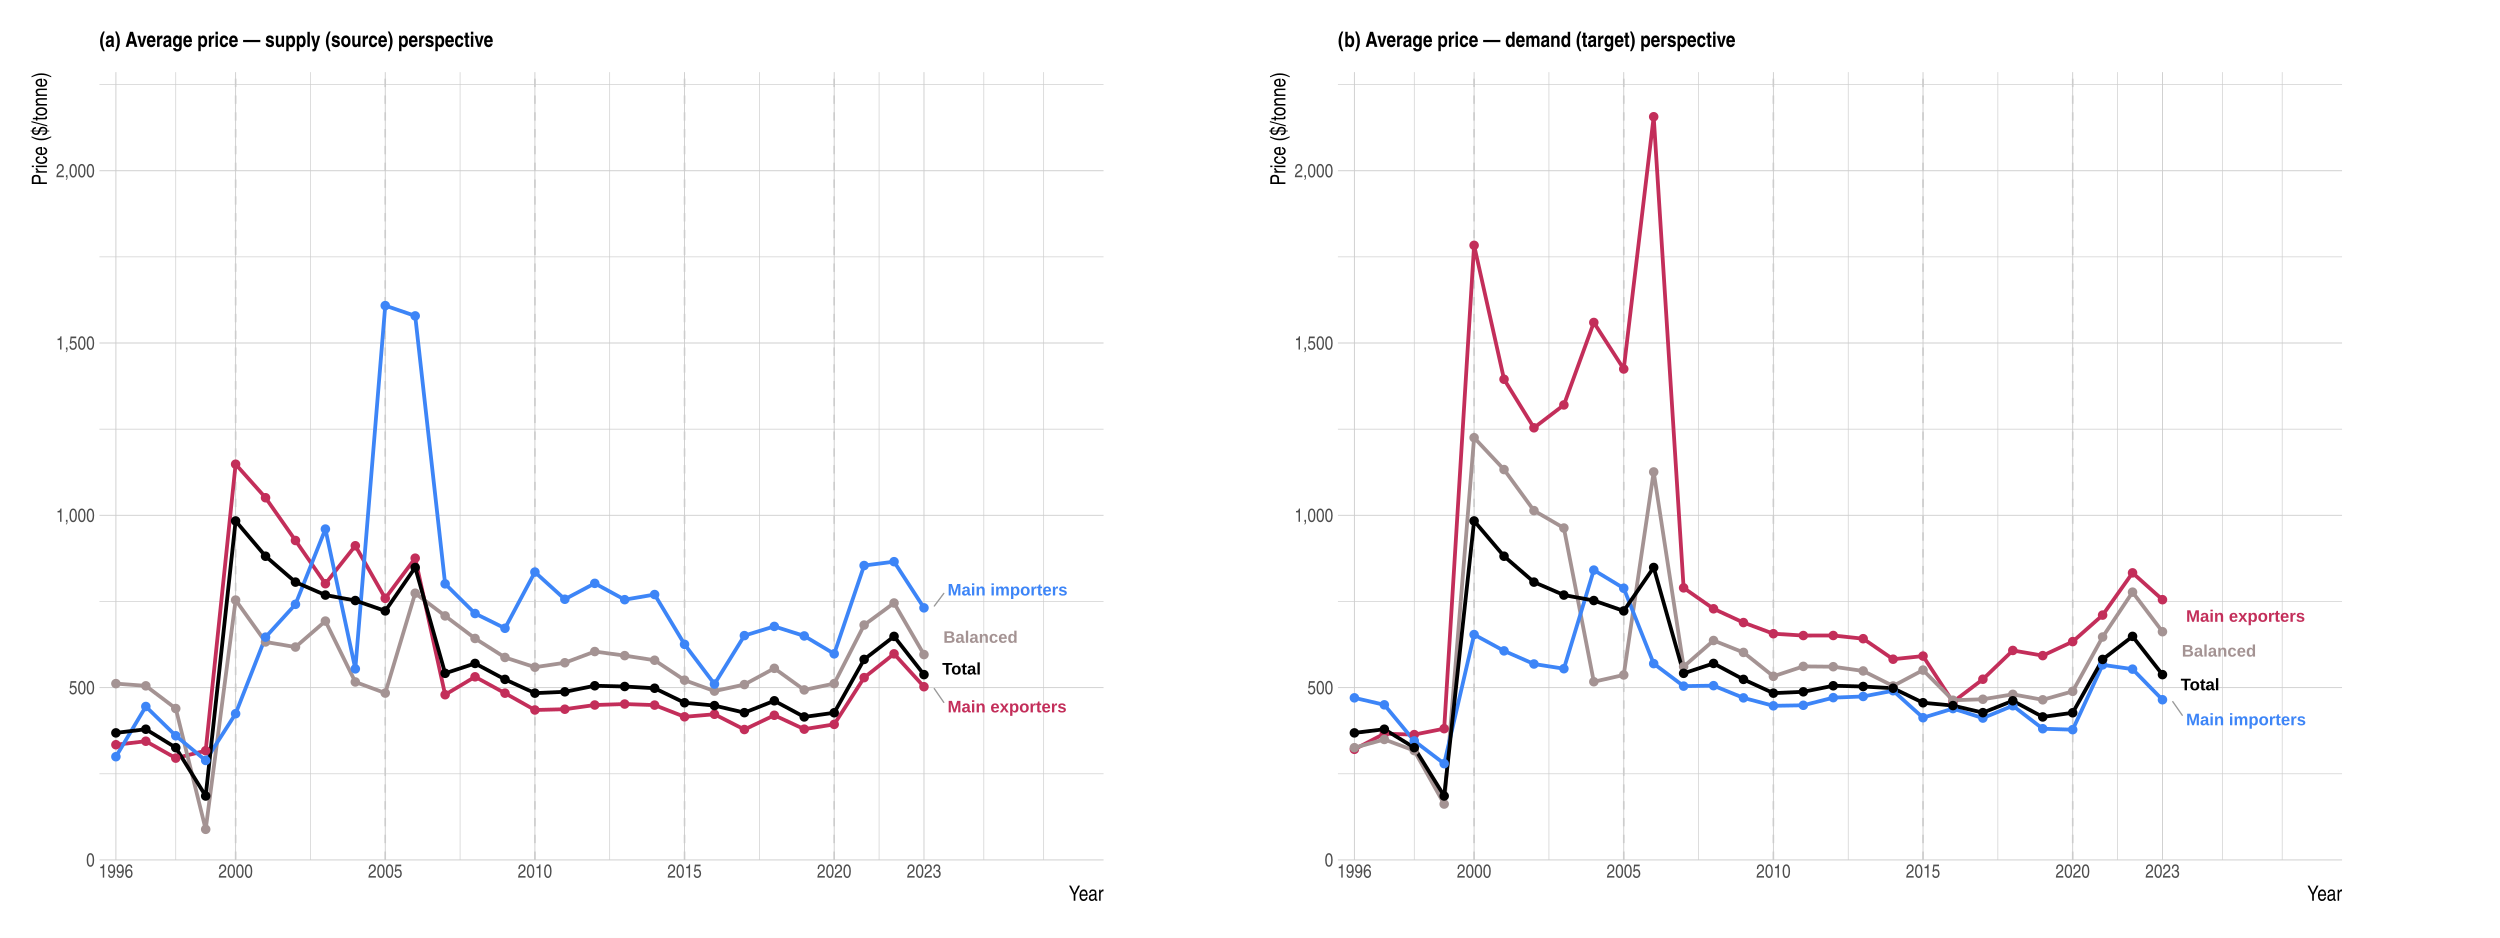
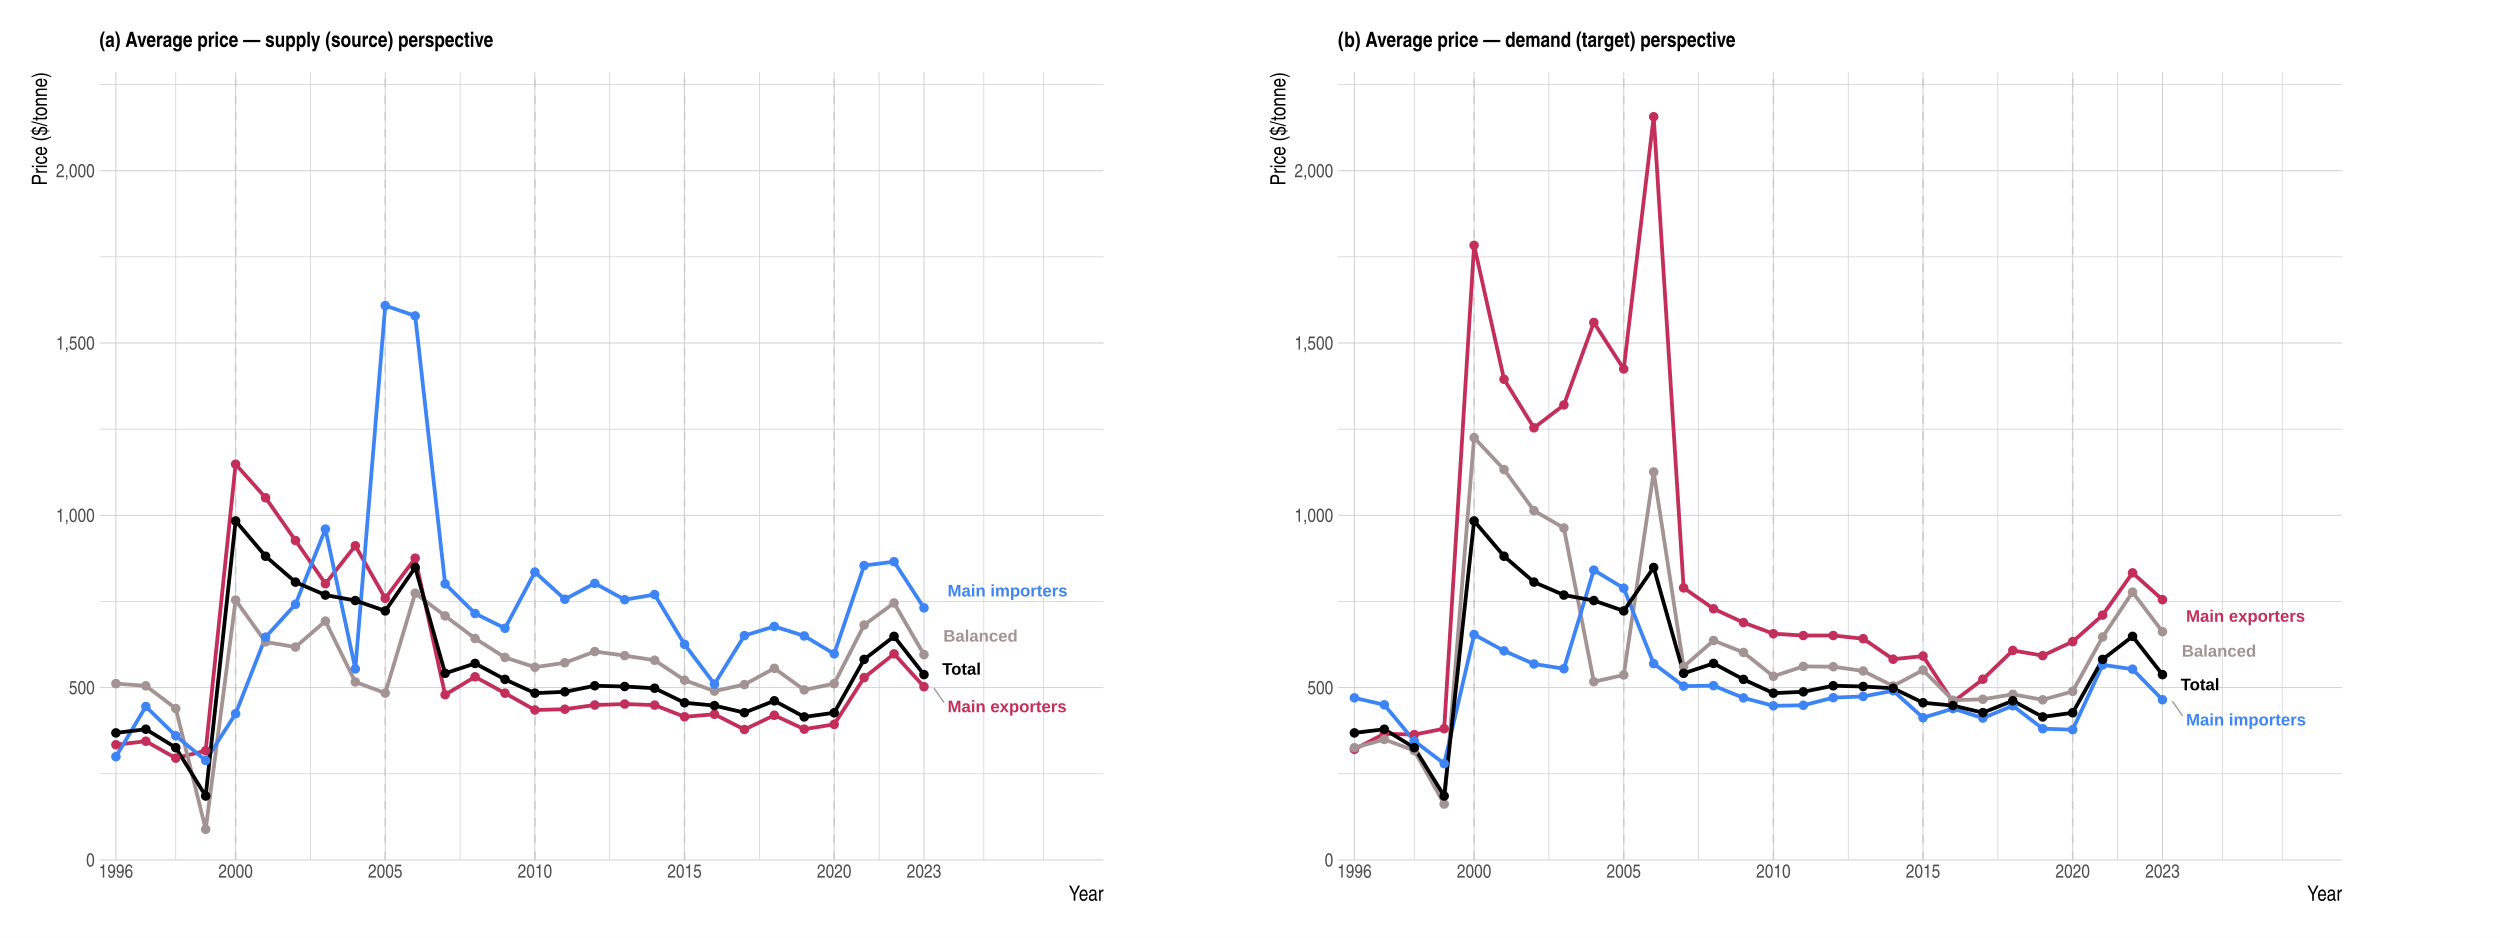
<svg xmlns="http://www.w3.org/2000/svg" class="svglite" width="1190.40pt" height="446.40pt" viewBox="0 0 1190.40 446.40">
  <defs>
    <style type="text/css">
    .svglite line, .svglite polyline, .svglite polygon, .svglite path, .svglite rect, .svglite circle {
      fill: none;
      stroke: #000000;
      stroke-linecap: round;
      stroke-linejoin: round;
      stroke-miterlimit: 10.00;
    }
    .svglite text {
      white-space: pre;
    }
  </style>
  </defs>
  <rect width="100%" height="100%" style="stroke: none; fill: #FFFFFF;" />
  <defs>
    <clipPath id="cpMC4wMHwxMTkwLjQwfDAuMDB8NDQ2LjQw">
      <rect x="0.00" y="0.00" width="1190.40" height="446.40" />
    </clipPath>
  </defs>
  <g clip-path="url(#cpMC4wMHwxMTkwLjQwfDAuMDB8NDQ2LjQw)">
    <rect x="0.00" y="0.00" width="1190.40" height="446.40" style="stroke-width: 1.07; stroke: #FFFFFF; fill: #FFFFFF;" />
  </g>
  <defs>
    <clipPath id="cpNDcuMzV8MTExNS4xOHwzNC4zNnw0MDkuNDY=">
      <rect x="47.35" y="34.36" width="1067.83" height="375.10" />
    </clipPath>
  </defs>
  <g clip-path="url(#cpNDcuMzV8MTExNS4xOHwzNC4zNnw0MDkuNDY=)">
</g>
  <g clip-path="url(#cpMC4wMHwxMTkwLjQwfDAuMDB8NDQ2LjQw)">
</g>
  <defs>
    <clipPath id="cpNS40OHw1OTUuMjB8NS40OHw0NDAuOTI=">
      <rect x="5.48" y="5.48" width="589.72" height="435.44" />
    </clipPath>
  </defs>
  <g clip-path="url(#cpNS40OHw1OTUuMjB8NS40OHw0NDAuOTI=)">
</g>
  <g clip-path="url(#cpMC4wMHwxMTkwLjQwfDAuMDB8NDQ2LjQw)">
</g>
  <defs>
    <clipPath id="cpNTk1LjIwfDExODQuOTJ8NS40OHw0NDAuOTI=">
      <rect x="595.20" y="5.48" width="589.72" height="435.44" />
    </clipPath>
  </defs>
  <g clip-path="url(#cpNTk1LjIwfDExODQuOTJ8NS40OHw0NDAuOTI=)">
</g>
  <g clip-path="url(#cpMC4wMHwxMTkwLjQwfDAuMDB8NDQ2LjQw)">
    <polyline points="47.35,368.44 525.46,368.44 " style="stroke-width: 0.32; stroke: #CCCCCC; stroke-linecap: butt;" />
    <polyline points="47.35,286.40 525.46,286.40 " style="stroke-width: 0.32; stroke: #CCCCCC; stroke-linecap: butt;" />
    <polyline points="47.35,204.35 525.46,204.35 " style="stroke-width: 0.32; stroke: #CCCCCC; stroke-linecap: butt;" />
    <polyline points="47.35,122.31 525.46,122.31 " style="stroke-width: 0.32; stroke: #CCCCCC; stroke-linecap: butt;" />
    <polyline points="47.35,40.27 525.46,40.27 " style="stroke-width: 0.32; stroke: #CCCCCC; stroke-linecap: butt;" />
    <polyline points="83.69,409.46 83.69,34.36 " style="stroke-width: 0.32; stroke: #CCCCCC; stroke-linecap: butt;" />
    <polyline points="147.82,409.46 147.82,34.36 " style="stroke-width: 0.32; stroke: #CCCCCC; stroke-linecap: butt;" />
    <polyline points="219.07,409.46 219.07,34.36 " style="stroke-width: 0.32; stroke: #CCCCCC; stroke-linecap: butt;" />
    <polyline points="290.32,409.46 290.32,34.36 " style="stroke-width: 0.32; stroke: #CCCCCC; stroke-linecap: butt;" />
    <polyline points="361.58,409.46 361.58,34.36 " style="stroke-width: 0.32; stroke: #CCCCCC; stroke-linecap: butt;" />
    <polyline points="418.58,409.46 418.58,34.36 " style="stroke-width: 0.32; stroke: #CCCCCC; stroke-linecap: butt;" />
    <polyline points="468.46,409.46 468.46,34.36 " style="stroke-width: 0.32; stroke: #CCCCCC; stroke-linecap: butt;" />
    <polyline points="496.96,409.46 496.96,34.36 " style="stroke-width: 0.32; stroke: #CCCCCC; stroke-linecap: butt;" />
    <polyline points="47.35,409.46 525.46,409.46 " style="stroke-width: 0.43; stroke: #CCCCCC; stroke-linecap: butt;" />
    <polyline points="47.35,327.42 525.46,327.42 " style="stroke-width: 0.43; stroke: #CCCCCC; stroke-linecap: butt;" />
    <polyline points="47.35,245.37 525.46,245.37 " style="stroke-width: 0.43; stroke: #CCCCCC; stroke-linecap: butt;" />
    <polyline points="47.35,163.33 525.46,163.33 " style="stroke-width: 0.43; stroke: #CCCCCC; stroke-linecap: butt;" />
    <polyline points="47.35,81.29 525.46,81.29 " style="stroke-width: 0.43; stroke: #CCCCCC; stroke-linecap: butt;" />
    <polyline points="55.19,409.46 55.19,34.36 " style="stroke-width: 0.43; stroke: #CCCCCC; stroke-linecap: butt;" />
    <polyline points="112.19,409.46 112.19,34.36 " style="stroke-width: 0.43; stroke: #CCCCCC; stroke-linecap: butt;" />
    <polyline points="183.44,409.46 183.44,34.36 " style="stroke-width: 0.43; stroke: #CCCCCC; stroke-linecap: butt;" />
    <polyline points="254.70,409.46 254.70,34.36 " style="stroke-width: 0.43; stroke: #CCCCCC; stroke-linecap: butt;" />
    <polyline points="325.95,409.46 325.95,34.36 " style="stroke-width: 0.43; stroke: #CCCCCC; stroke-linecap: butt;" />
    <polyline points="397.21,409.46 397.21,34.36 " style="stroke-width: 0.43; stroke: #CCCCCC; stroke-linecap: butt;" />
    <polyline points="439.96,409.46 439.96,34.36 " style="stroke-width: 0.43; stroke: #CCCCCC; stroke-linecap: butt;" />
    <line x1="112.19" y1="409.46" x2="112.19" y2="34.36" style="stroke-width: 0.75; stroke: #CCCCCC; stroke-dasharray: 4.00,4.00; stroke-linecap: butt;" />
    <line x1="183.44" y1="409.46" x2="183.44" y2="34.36" style="stroke-width: 0.75; stroke: #CCCCCC; stroke-dasharray: 4.00,4.00; stroke-linecap: butt;" />
    <line x1="254.70" y1="409.46" x2="254.70" y2="34.36" style="stroke-width: 0.75; stroke: #CCCCCC; stroke-dasharray: 4.00,4.00; stroke-linecap: butt;" />
    <line x1="325.95" y1="409.46" x2="325.95" y2="34.36" style="stroke-width: 0.75; stroke: #CCCCCC; stroke-dasharray: 4.00,4.00; stroke-linecap: butt;" />
    <line x1="397.21" y1="409.46" x2="397.21" y2="34.36" style="stroke-width: 0.75; stroke: #CCCCCC; stroke-dasharray: 4.00,4.00; stroke-linecap: butt;" />
    <polyline points="55.19,354.61 69.44,352.94 83.69,360.99 97.94,357.46 112.19,221.04 126.44,237.00 140.69,257.36 154.94,277.94 169.19,259.87 183.44,284.89 197.70,265.78 211.95,330.80 226.20,322.27 240.45,330.06 254.70,338.07 268.95,337.70 283.20,335.70 297.45,335.24 311.70,335.74 325.95,341.31 340.20,340.11 354.45,347.37 368.70,340.58 382.95,347.20 397.21,344.92 411.46,322.66 425.71,311.34 439.96,326.99 " style="stroke-width: 1.81; stroke: #C32E5A; stroke-linecap: butt;" />
    <polyline points="55.19,325.51 69.44,326.57 83.69,337.37 97.94,394.89 112.19,285.74 126.44,305.67 140.69,308.10 154.94,295.73 169.19,324.73 183.44,330.02 197.70,282.46 211.95,293.27 226.20,304.01 240.45,313.05 254.70,317.69 268.95,315.58 283.20,310.24 297.45,312.18 311.70,314.38 325.95,323.86 340.20,329.08 354.45,325.96 368.70,318.23 382.95,328.51 397.21,325.50 411.46,297.61 425.71,287.12 439.96,311.68 " style="stroke-width: 1.81; stroke: #A49393; stroke-linecap: butt;" />
    <polyline points="55.19,360.31 69.44,336.41 83.69,350.34 97.94,362.09 112.19,339.84 126.44,303.39 140.69,287.75 154.94,251.92 169.19,318.49 183.44,145.52 197.70,150.42 211.95,278.01 226.20,292.13 240.45,299.16 254.70,272.40 268.95,285.34 283.20,277.77 297.45,285.54 311.70,283.10 325.95,306.81 340.20,325.73 354.45,302.65 368.70,298.27 382.95,302.81 397.21,311.33 411.46,269.28 425.71,267.45 439.96,289.44 " style="stroke-width: 1.81; stroke: #3D85F7; stroke-linecap: butt;" />
    <polyline points="55.19,348.97 69.44,347.23 83.69,356.00 97.94,379.02 112.19,248.06 126.44,264.85 140.69,277.18 154.94,283.35 169.19,285.95 183.44,290.90 197.70,270.21 211.95,320.61 226.20,315.90 240.45,323.50 254.70,330.05 268.95,329.41 283.20,326.53 297.45,326.88 311.70,327.71 325.95,334.62 340.20,335.97 354.45,339.34 368.70,333.69 382.95,341.37 397.21,339.39 411.46,313.99 425.71,303.02 439.96,321.23 " style="stroke-width: 1.81; stroke-linecap: butt;" />
    <circle cx="55.19" cy="354.61" r="2.27" style="stroke-width: 0.71; stroke: none; fill: #C32E5A;" />
    <circle cx="69.44" cy="352.94" r="2.27" style="stroke-width: 0.71; stroke: none; fill: #C32E5A;" />
    <circle cx="83.69" cy="360.99" r="2.27" style="stroke-width: 0.71; stroke: none; fill: #C32E5A;" />
    <circle cx="97.94" cy="357.46" r="2.27" style="stroke-width: 0.71; stroke: none; fill: #C32E5A;" />
    <circle cx="112.19" cy="221.04" r="2.27" style="stroke-width: 0.71; stroke: none; fill: #C32E5A;" />
    <circle cx="126.44" cy="237.00" r="2.27" style="stroke-width: 0.71; stroke: none; fill: #C32E5A;" />
    <circle cx="140.69" cy="257.36" r="2.27" style="stroke-width: 0.71; stroke: none; fill: #C32E5A;" />
    <circle cx="154.94" cy="277.94" r="2.27" style="stroke-width: 0.71; stroke: none; fill: #C32E5A;" />
    <circle cx="169.19" cy="259.87" r="2.27" style="stroke-width: 0.71; stroke: none; fill: #C32E5A;" />
    <circle cx="183.44" cy="284.89" r="2.27" style="stroke-width: 0.71; stroke: none; fill: #C32E5A;" />
    <circle cx="197.70" cy="265.78" r="2.27" style="stroke-width: 0.71; stroke: none; fill: #C32E5A;" />
    <circle cx="211.95" cy="330.80" r="2.27" style="stroke-width: 0.71; stroke: none; fill: #C32E5A;" />
    <circle cx="226.20" cy="322.27" r="2.27" style="stroke-width: 0.71; stroke: none; fill: #C32E5A;" />
    <circle cx="240.45" cy="330.06" r="2.27" style="stroke-width: 0.71; stroke: none; fill: #C32E5A;" />
    <circle cx="254.70" cy="338.07" r="2.27" style="stroke-width: 0.71; stroke: none; fill: #C32E5A;" />
    <circle cx="268.95" cy="337.70" r="2.27" style="stroke-width: 0.71; stroke: none; fill: #C32E5A;" />
    <circle cx="283.20" cy="335.70" r="2.27" style="stroke-width: 0.71; stroke: none; fill: #C32E5A;" />
    <circle cx="297.45" cy="335.24" r="2.27" style="stroke-width: 0.71; stroke: none; fill: #C32E5A;" />
    <circle cx="311.70" cy="335.74" r="2.27" style="stroke-width: 0.71; stroke: none; fill: #C32E5A;" />
    <circle cx="325.95" cy="341.31" r="2.27" style="stroke-width: 0.71; stroke: none; fill: #C32E5A;" />
    <circle cx="340.20" cy="340.11" r="2.27" style="stroke-width: 0.71; stroke: none; fill: #C32E5A;" />
    <circle cx="354.45" cy="347.37" r="2.27" style="stroke-width: 0.71; stroke: none; fill: #C32E5A;" />
    <circle cx="368.70" cy="340.58" r="2.27" style="stroke-width: 0.71; stroke: none; fill: #C32E5A;" />
    <circle cx="382.95" cy="347.20" r="2.27" style="stroke-width: 0.71; stroke: none; fill: #C32E5A;" />
    <circle cx="397.21" cy="344.92" r="2.27" style="stroke-width: 0.71; stroke: none; fill: #C32E5A;" />
    <circle cx="411.46" cy="322.66" r="2.27" style="stroke-width: 0.71; stroke: none; fill: #C32E5A;" />
    <circle cx="425.71" cy="311.34" r="2.27" style="stroke-width: 0.71; stroke: none; fill: #C32E5A;" />
    <circle cx="439.96" cy="326.99" r="2.27" style="stroke-width: 0.71; stroke: none; fill: #C32E5A;" />
    <circle cx="55.19" cy="325.51" r="2.27" style="stroke-width: 0.71; stroke: none; fill: #A49393;" />
    <circle cx="69.44" cy="326.57" r="2.27" style="stroke-width: 0.71; stroke: none; fill: #A49393;" />
    <circle cx="83.69" cy="337.37" r="2.27" style="stroke-width: 0.71; stroke: none; fill: #A49393;" />
    <circle cx="97.94" cy="394.89" r="2.27" style="stroke-width: 0.71; stroke: none; fill: #A49393;" />
    <circle cx="112.19" cy="285.74" r="2.27" style="stroke-width: 0.71; stroke: none; fill: #A49393;" />
    <circle cx="126.44" cy="305.67" r="2.27" style="stroke-width: 0.71; stroke: none; fill: #A49393;" />
    <circle cx="140.69" cy="308.10" r="2.27" style="stroke-width: 0.71; stroke: none; fill: #A49393;" />
    <circle cx="154.94" cy="295.73" r="2.27" style="stroke-width: 0.71; stroke: none; fill: #A49393;" />
    <circle cx="169.19" cy="324.73" r="2.27" style="stroke-width: 0.71; stroke: none; fill: #A49393;" />
    <circle cx="183.44" cy="330.02" r="2.27" style="stroke-width: 0.71; stroke: none; fill: #A49393;" />
    <circle cx="197.70" cy="282.46" r="2.27" style="stroke-width: 0.71; stroke: none; fill: #A49393;" />
    <circle cx="211.95" cy="293.27" r="2.27" style="stroke-width: 0.71; stroke: none; fill: #A49393;" />
    <circle cx="226.20" cy="304.01" r="2.27" style="stroke-width: 0.71; stroke: none; fill: #A49393;" />
    <circle cx="240.45" cy="313.05" r="2.27" style="stroke-width: 0.71; stroke: none; fill: #A49393;" />
    <circle cx="254.70" cy="317.69" r="2.27" style="stroke-width: 0.71; stroke: none; fill: #A49393;" />
    <circle cx="268.95" cy="315.58" r="2.27" style="stroke-width: 0.71; stroke: none; fill: #A49393;" />
    <circle cx="283.20" cy="310.24" r="2.27" style="stroke-width: 0.71; stroke: none; fill: #A49393;" />
    <circle cx="297.45" cy="312.18" r="2.27" style="stroke-width: 0.71; stroke: none; fill: #A49393;" />
    <circle cx="311.70" cy="314.38" r="2.27" style="stroke-width: 0.71; stroke: none; fill: #A49393;" />
    <circle cx="325.95" cy="323.86" r="2.27" style="stroke-width: 0.71; stroke: none; fill: #A49393;" />
    <circle cx="340.20" cy="329.08" r="2.27" style="stroke-width: 0.71; stroke: none; fill: #A49393;" />
    <circle cx="354.45" cy="325.96" r="2.27" style="stroke-width: 0.71; stroke: none; fill: #A49393;" />
    <circle cx="368.70" cy="318.23" r="2.27" style="stroke-width: 0.71; stroke: none; fill: #A49393;" />
    <circle cx="382.95" cy="328.51" r="2.27" style="stroke-width: 0.71; stroke: none; fill: #A49393;" />
    <circle cx="397.21" cy="325.50" r="2.27" style="stroke-width: 0.71; stroke: none; fill: #A49393;" />
    <circle cx="411.46" cy="297.61" r="2.27" style="stroke-width: 0.71; stroke: none; fill: #A49393;" />
    <circle cx="425.71" cy="287.12" r="2.27" style="stroke-width: 0.71; stroke: none; fill: #A49393;" />
    <circle cx="439.96" cy="311.68" r="2.27" style="stroke-width: 0.71; stroke: none; fill: #A49393;" />
    <circle cx="55.19" cy="360.31" r="2.27" style="stroke-width: 0.71; stroke: none; fill: #3D85F7;" />
    <circle cx="69.44" cy="336.41" r="2.27" style="stroke-width: 0.71; stroke: none; fill: #3D85F7;" />
    <circle cx="83.69" cy="350.34" r="2.27" style="stroke-width: 0.71; stroke: none; fill: #3D85F7;" />
    <circle cx="97.94" cy="362.09" r="2.27" style="stroke-width: 0.71; stroke: none; fill: #3D85F7;" />
    <circle cx="112.19" cy="339.84" r="2.27" style="stroke-width: 0.71; stroke: none; fill: #3D85F7;" />
    <circle cx="126.44" cy="303.39" r="2.27" style="stroke-width: 0.71; stroke: none; fill: #3D85F7;" />
    <circle cx="140.69" cy="287.75" r="2.27" style="stroke-width: 0.71; stroke: none; fill: #3D85F7;" />
    <circle cx="154.94" cy="251.92" r="2.27" style="stroke-width: 0.71; stroke: none; fill: #3D85F7;" />
    <circle cx="169.19" cy="318.49" r="2.27" style="stroke-width: 0.71; stroke: none; fill: #3D85F7;" />
    <circle cx="183.44" cy="145.52" r="2.27" style="stroke-width: 0.71; stroke: none; fill: #3D85F7;" />
    <circle cx="197.70" cy="150.42" r="2.27" style="stroke-width: 0.71; stroke: none; fill: #3D85F7;" />
    <circle cx="211.95" cy="278.01" r="2.27" style="stroke-width: 0.71; stroke: none; fill: #3D85F7;" />
    <circle cx="226.20" cy="292.13" r="2.27" style="stroke-width: 0.71; stroke: none; fill: #3D85F7;" />
    <circle cx="240.45" cy="299.16" r="2.27" style="stroke-width: 0.71; stroke: none; fill: #3D85F7;" />
    <circle cx="254.70" cy="272.40" r="2.27" style="stroke-width: 0.71; stroke: none; fill: #3D85F7;" />
    <circle cx="268.95" cy="285.34" r="2.27" style="stroke-width: 0.71; stroke: none; fill: #3D85F7;" />
    <circle cx="283.20" cy="277.77" r="2.27" style="stroke-width: 0.71; stroke: none; fill: #3D85F7;" />
    <circle cx="297.45" cy="285.54" r="2.27" style="stroke-width: 0.71; stroke: none; fill: #3D85F7;" />
    <circle cx="311.70" cy="283.10" r="2.27" style="stroke-width: 0.71; stroke: none; fill: #3D85F7;" />
    <circle cx="325.95" cy="306.81" r="2.27" style="stroke-width: 0.71; stroke: none; fill: #3D85F7;" />
    <circle cx="340.20" cy="325.73" r="2.27" style="stroke-width: 0.71; stroke: none; fill: #3D85F7;" />
    <circle cx="354.45" cy="302.65" r="2.27" style="stroke-width: 0.71; stroke: none; fill: #3D85F7;" />
    <circle cx="368.70" cy="298.27" r="2.27" style="stroke-width: 0.71; stroke: none; fill: #3D85F7;" />
    <circle cx="382.95" cy="302.81" r="2.27" style="stroke-width: 0.71; stroke: none; fill: #3D85F7;" />
    <circle cx="397.21" cy="311.33" r="2.27" style="stroke-width: 0.71; stroke: none; fill: #3D85F7;" />
    <circle cx="411.46" cy="269.28" r="2.27" style="stroke-width: 0.71; stroke: none; fill: #3D85F7;" />
    <circle cx="425.71" cy="267.45" r="2.27" style="stroke-width: 0.71; stroke: none; fill: #3D85F7;" />
    <circle cx="439.96" cy="289.44" r="2.27" style="stroke-width: 0.71; stroke: none; fill: #3D85F7;" />
    <circle cx="55.19" cy="348.97" r="2.27" style="stroke-width: 0.71; stroke: none; fill: #000000;" />
    <circle cx="69.44" cy="347.23" r="2.27" style="stroke-width: 0.71; stroke: none; fill: #000000;" />
    <circle cx="83.69" cy="356.00" r="2.27" style="stroke-width: 0.71; stroke: none; fill: #000000;" />
    <circle cx="97.94" cy="379.02" r="2.27" style="stroke-width: 0.71; stroke: none; fill: #000000;" />
    <circle cx="112.19" cy="248.06" r="2.27" style="stroke-width: 0.71; stroke: none; fill: #000000;" />
    <circle cx="126.44" cy="264.85" r="2.27" style="stroke-width: 0.71; stroke: none; fill: #000000;" />
    <circle cx="140.69" cy="277.18" r="2.27" style="stroke-width: 0.71; stroke: none; fill: #000000;" />
    <circle cx="154.94" cy="283.35" r="2.27" style="stroke-width: 0.71; stroke: none; fill: #000000;" />
    <circle cx="169.19" cy="285.95" r="2.27" style="stroke-width: 0.71; stroke: none; fill: #000000;" />
    <circle cx="183.44" cy="290.90" r="2.27" style="stroke-width: 0.71; stroke: none; fill: #000000;" />
    <circle cx="197.70" cy="270.21" r="2.27" style="stroke-width: 0.71; stroke: none; fill: #000000;" />
    <circle cx="211.95" cy="320.61" r="2.27" style="stroke-width: 0.71; stroke: none; fill: #000000;" />
    <circle cx="226.20" cy="315.90" r="2.27" style="stroke-width: 0.71; stroke: none; fill: #000000;" />
    <circle cx="240.45" cy="323.50" r="2.27" style="stroke-width: 0.71; stroke: none; fill: #000000;" />
    <circle cx="254.70" cy="330.05" r="2.27" style="stroke-width: 0.71; stroke: none; fill: #000000;" />
    <circle cx="268.95" cy="329.41" r="2.27" style="stroke-width: 0.71; stroke: none; fill: #000000;" />
    <circle cx="283.20" cy="326.53" r="2.27" style="stroke-width: 0.71; stroke: none; fill: #000000;" />
    <circle cx="297.45" cy="326.88" r="2.27" style="stroke-width: 0.71; stroke: none; fill: #000000;" />
    <circle cx="311.70" cy="327.71" r="2.27" style="stroke-width: 0.71; stroke: none; fill: #000000;" />
    <circle cx="325.95" cy="334.62" r="2.27" style="stroke-width: 0.71; stroke: none; fill: #000000;" />
    <circle cx="340.20" cy="335.97" r="2.27" style="stroke-width: 0.71; stroke: none; fill: #000000;" />
    <circle cx="354.45" cy="339.34" r="2.27" style="stroke-width: 0.71; stroke: none; fill: #000000;" />
    <circle cx="368.70" cy="333.69" r="2.27" style="stroke-width: 0.71; stroke: none; fill: #000000;" />
    <circle cx="382.95" cy="341.37" r="2.27" style="stroke-width: 0.71; stroke: none; fill: #000000;" />
    <circle cx="397.21" cy="339.39" r="2.27" style="stroke-width: 0.71; stroke: none; fill: #000000;" />
    <circle cx="411.46" cy="313.99" r="2.27" style="stroke-width: 0.71; stroke: none; fill: #000000;" />
    <circle cx="425.71" cy="303.02" r="2.27" style="stroke-width: 0.71; stroke: none; fill: #000000;" />
    <circle cx="439.96" cy="321.23" r="2.27" style="stroke-width: 0.71; stroke: none; fill: #000000;" />
-     <line x1="449.39" y1="334.45" x2="444.86" y2="327.89" style="stroke-width: 0.64; stroke: #999999;" />
-     <line x1="449.39" y1="282.56" x2="444.89" y2="288.56" style="stroke-width: 0.64; stroke: #999999;" />
-     <text x="451.19" y="339.21" style="font-size: 7.97px; font-weight: bold;fill: #C32E5A; font-family: &quot;Liberation Sans&quot;;" textLength="67.92px" lengthAdjust="spacingAndGlyphs">Main exporters</text>
-     <text x="449.16" y="306.09" style="font-size: 7.97px; font-weight: bold;fill: #A49393; font-family: &quot;Liberation Sans&quot;;" textLength="41.00px" lengthAdjust="spacingAndGlyphs">Balanced</text>
-     <text x="451.19" y="283.55" style="font-size: 7.97px; font-weight: bold;fill: #3D85F7; font-family: &quot;Liberation Sans&quot;;" textLength="68.41px" lengthAdjust="spacingAndGlyphs">Main importers</text>
-     <text x="448.64" y="321.17" style="font-size: 7.97px; font-weight: bold; font-family: &quot;Liberation Sans&quot;;" textLength="21.74px" lengthAdjust="spacingAndGlyphs">Total</text>
+     <line x1="449.39" y1="334.37" x2="444.86" y2="327.89" style="stroke-width: 0.64; stroke: #999999;" />
+     <text x="451.19" y="339.13" style="font-size: 7.97px; font-weight: bold;fill: #C32E5A; font-family: &quot;Liberation Sans&quot;;" textLength="67.92px" lengthAdjust="spacingAndGlyphs">Main exporters</text>
+     <text x="449.16" y="305.52" style="font-size: 7.97px; font-weight: bold;fill: #A49393; font-family: &quot;Liberation Sans&quot;;" textLength="41.00px" lengthAdjust="spacingAndGlyphs">Balanced</text>
+     <text x="451.19" y="284.00" style="font-size: 7.97px; font-weight: bold;fill: #3D85F7; font-family: &quot;Liberation Sans&quot;;" textLength="68.41px" lengthAdjust="spacingAndGlyphs">Main importers</text>
+     <text x="448.64" y="321.26" style="font-size: 7.97px; font-weight: bold; font-family: &quot;Liberation Sans&quot;;" textLength="21.74px" lengthAdjust="spacingAndGlyphs">Total</text>
    <text x="45.11" y="412.56" text-anchor="end" style="font-size: 9.00px;fill: #4D4D4D; font-family: &quot;Liberation Sans Narrow&quot;;" textLength="4.10px" lengthAdjust="spacingAndGlyphs">0</text>
    <text x="45.11" y="330.51" text-anchor="end" style="font-size: 9.00px;fill: #4D4D4D; font-family: &quot;Liberation Sans Narrow&quot;;" textLength="12.31px" lengthAdjust="spacingAndGlyphs">500</text>
    <text x="45.11" y="248.47" text-anchor="end" style="font-size: 9.00px;fill: #4D4D4D; font-family: &quot;Liberation Sans Narrow&quot;;" textLength="18.47px" lengthAdjust="spacingAndGlyphs">1,000</text>
    <text x="45.11" y="166.43" text-anchor="end" style="font-size: 9.00px;fill: #4D4D4D; font-family: &quot;Liberation Sans Narrow&quot;;" textLength="18.47px" lengthAdjust="spacingAndGlyphs">1,500</text>
    <text x="45.11" y="84.38" text-anchor="end" style="font-size: 9.00px;fill: #4D4D4D; font-family: &quot;Liberation Sans Narrow&quot;;" textLength="18.47px" lengthAdjust="spacingAndGlyphs">2,000</text>
    <text x="55.19" y="417.89" text-anchor="middle" style="font-size: 9.00px;fill: #4D4D4D; font-family: &quot;Liberation Sans Narrow&quot;;" textLength="16.42px" lengthAdjust="spacingAndGlyphs">1996</text>
    <text x="112.19" y="417.89" text-anchor="middle" style="font-size: 9.00px;fill: #4D4D4D; font-family: &quot;Liberation Sans Narrow&quot;;" textLength="16.42px" lengthAdjust="spacingAndGlyphs">2000</text>
    <text x="183.44" y="417.89" text-anchor="middle" style="font-size: 9.00px;fill: #4D4D4D; font-family: &quot;Liberation Sans Narrow&quot;;" textLength="16.42px" lengthAdjust="spacingAndGlyphs">2005</text>
    <text x="254.70" y="417.89" text-anchor="middle" style="font-size: 9.00px;fill: #4D4D4D; font-family: &quot;Liberation Sans Narrow&quot;;" textLength="16.42px" lengthAdjust="spacingAndGlyphs">2010</text>
    <text x="325.95" y="417.89" text-anchor="middle" style="font-size: 9.00px;fill: #4D4D4D; font-family: &quot;Liberation Sans Narrow&quot;;" textLength="16.42px" lengthAdjust="spacingAndGlyphs">2015</text>
    <text x="397.21" y="417.89" text-anchor="middle" style="font-size: 9.00px;fill: #4D4D4D; font-family: &quot;Liberation Sans Narrow&quot;;" textLength="16.42px" lengthAdjust="spacingAndGlyphs">2020</text>
    <text x="439.96" y="417.89" text-anchor="middle" style="font-size: 9.00px;fill: #4D4D4D; font-family: &quot;Liberation Sans Narrow&quot;;" textLength="16.42px" lengthAdjust="spacingAndGlyphs">2023</text>
    <text x="525.46" y="428.88" text-anchor="end" style="font-size: 10.00px; font-family: &quot;Liberation Sans Narrow&quot;;" textLength="16.57px" lengthAdjust="spacingAndGlyphs">Year</text>
    <text transform="translate(22.33,34.36) rotate(-90)" text-anchor="end" style="font-size: 10.00px; font-family: &quot;Liberation Sans Narrow&quot;;" textLength="53.78px" lengthAdjust="spacingAndGlyphs">Price ($/tonne)</text>
    <text x="47.35" y="22.33" style="font-size: 10.00px; font-weight: bold; font-family: &quot;Liberation Sans Narrow&quot;;" textLength="187.61px" lengthAdjust="spacingAndGlyphs">(a) Average price — supply (source) perspective</text>
    <polyline points="637.07,368.44 1115.18,368.44 " style="stroke-width: 0.32; stroke: #CCCCCC; stroke-linecap: butt;" />
    <polyline points="637.07,286.40 1115.18,286.40 " style="stroke-width: 0.32; stroke: #CCCCCC; stroke-linecap: butt;" />
    <polyline points="637.07,204.35 1115.18,204.35 " style="stroke-width: 0.32; stroke: #CCCCCC; stroke-linecap: butt;" />
    <polyline points="637.07,122.31 1115.18,122.31 " style="stroke-width: 0.32; stroke: #CCCCCC; stroke-linecap: butt;" />
    <polyline points="637.07,40.27 1115.18,40.27 " style="stroke-width: 0.32; stroke: #CCCCCC; stroke-linecap: butt;" />
    <polyline points="673.41,409.46 673.41,34.36 " style="stroke-width: 0.32; stroke: #CCCCCC; stroke-linecap: butt;" />
    <polyline points="737.54,409.46 737.54,34.36 " style="stroke-width: 0.32; stroke: #CCCCCC; stroke-linecap: butt;" />
    <polyline points="808.79,409.46 808.79,34.36 " style="stroke-width: 0.32; stroke: #CCCCCC; stroke-linecap: butt;" />
    <polyline points="880.05,409.46 880.05,34.36 " style="stroke-width: 0.32; stroke: #CCCCCC; stroke-linecap: butt;" />
    <polyline points="951.30,409.46 951.30,34.36 " style="stroke-width: 0.32; stroke: #CCCCCC; stroke-linecap: butt;" />
    <polyline points="1008.30,409.46 1008.30,34.36 " style="stroke-width: 0.32; stroke: #CCCCCC; stroke-linecap: butt;" />
    <polyline points="1058.18,409.46 1058.18,34.36 " style="stroke-width: 0.32; stroke: #CCCCCC; stroke-linecap: butt;" />
    <polyline points="1086.68,409.46 1086.68,34.36 " style="stroke-width: 0.32; stroke: #CCCCCC; stroke-linecap: butt;" />
    <polyline points="637.07,409.46 1115.18,409.46 " style="stroke-width: 0.43; stroke: #CCCCCC; stroke-linecap: butt;" />
    <polyline points="637.07,327.42 1115.18,327.42 " style="stroke-width: 0.43; stroke: #CCCCCC; stroke-linecap: butt;" />
    <polyline points="637.07,245.37 1115.18,245.37 " style="stroke-width: 0.43; stroke: #CCCCCC; stroke-linecap: butt;" />
    <polyline points="637.07,163.33 1115.18,163.33 " style="stroke-width: 0.43; stroke: #CCCCCC; stroke-linecap: butt;" />
    <polyline points="637.07,81.29 1115.18,81.29 " style="stroke-width: 0.43; stroke: #CCCCCC; stroke-linecap: butt;" />
    <polyline points="644.91,409.46 644.91,34.36 " style="stroke-width: 0.43; stroke: #CCCCCC; stroke-linecap: butt;" />
    <polyline points="701.91,409.46 701.91,34.36 " style="stroke-width: 0.43; stroke: #CCCCCC; stroke-linecap: butt;" />
    <polyline points="773.16,409.46 773.16,34.36 " style="stroke-width: 0.43; stroke: #CCCCCC; stroke-linecap: butt;" />
    <polyline points="844.42,409.46 844.42,34.36 " style="stroke-width: 0.43; stroke: #CCCCCC; stroke-linecap: butt;" />
    <polyline points="915.67,409.46 915.67,34.36 " style="stroke-width: 0.43; stroke: #CCCCCC; stroke-linecap: butt;" />
    <polyline points="986.93,409.46 986.93,34.36 " style="stroke-width: 0.43; stroke: #CCCCCC; stroke-linecap: butt;" />
    <polyline points="1029.68,409.46 1029.68,34.36 " style="stroke-width: 0.43; stroke: #CCCCCC; stroke-linecap: butt;" />
    <line x1="701.91" y1="409.46" x2="701.91" y2="34.36" style="stroke-width: 0.75; stroke: #CCCCCC; stroke-dasharray: 4.00,4.00; stroke-linecap: butt;" />
    <line x1="773.16" y1="409.46" x2="773.16" y2="34.36" style="stroke-width: 0.75; stroke: #CCCCCC; stroke-dasharray: 4.00,4.00; stroke-linecap: butt;" />
    <line x1="844.42" y1="409.46" x2="844.42" y2="34.36" style="stroke-width: 0.75; stroke: #CCCCCC; stroke-dasharray: 4.00,4.00; stroke-linecap: butt;" />
    <line x1="915.67" y1="409.46" x2="915.67" y2="34.36" style="stroke-width: 0.75; stroke: #CCCCCC; stroke-dasharray: 4.00,4.00; stroke-linecap: butt;" />
    <line x1="986.93" y1="409.46" x2="986.93" y2="34.36" style="stroke-width: 0.75; stroke: #CCCCCC; stroke-dasharray: 4.00,4.00; stroke-linecap: butt;" />
    <polyline points="644.91,356.79 659.16,349.36 673.41,349.79 687.66,346.96 701.91,116.82 716.16,180.59 730.41,203.70 744.66,192.82 758.91,153.55 773.16,175.70 787.42,55.59 801.67,279.92 815.92,289.88 830.17,296.44 844.42,301.75 858.67,302.62 872.92,302.60 887.17,304.12 901.42,313.89 915.67,312.40 929.92,334.24 944.17,323.42 958.42,309.72 972.67,312.18 986.93,305.51 1001.18,292.89 1015.43,272.77 1029.68,285.55 " style="stroke-width: 1.81; stroke: #C32E5A; stroke-linecap: butt;" />
    <polyline points="644.91,356.02 659.16,352.10 673.41,357.40 687.66,382.86 701.91,208.41 716.16,223.59 730.41,243.13 744.66,251.43 758.91,324.62 773.16,321.39 787.42,224.72 801.67,317.43 815.92,304.98 830.17,310.66 844.42,322.03 858.67,317.31 872.92,317.46 887.17,319.48 901.42,326.65 915.67,319.07 929.92,333.43 944.17,332.96 958.42,330.62 972.67,333.22 986.93,329.19 1001.18,303.32 1015.43,281.96 1029.68,300.79 " style="stroke-width: 1.81; stroke: #A49393; stroke-linecap: butt;" />
    <polyline points="644.91,332.28 659.16,335.61 673.41,352.80 687.66,363.62 701.91,302.16 716.16,309.92 730.41,316.17 744.66,318.41 758.91,271.46 773.16,280.10 787.42,315.99 801.67,326.71 815.92,326.48 830.17,332.30 844.42,336.08 858.67,335.83 872.92,332.19 887.17,331.63 901.42,328.89 915.67,341.75 929.92,337.40 944.17,341.92 958.42,336.04 972.67,346.99 986.93,347.44 1001.18,316.58 1015.43,318.62 1029.68,333.19 " style="stroke-width: 1.81; stroke: #3D85F7; stroke-linecap: butt;" />
    <polyline points="644.91,348.97 659.16,347.23 673.41,356.00 687.66,379.02 701.91,248.06 716.16,264.85 730.41,277.18 744.66,283.35 758.91,285.95 773.16,290.90 787.42,270.21 801.67,320.61 815.92,315.90 830.17,323.50 844.42,330.05 858.67,329.41 872.92,326.53 887.17,326.88 901.42,327.71 915.67,334.62 929.92,335.97 944.17,339.34 958.42,333.69 972.67,341.37 986.93,339.39 1001.18,313.99 1015.43,303.02 1029.68,321.23 " style="stroke-width: 1.81; stroke-linecap: butt;" />
    <circle cx="644.91" cy="356.79" r="2.27" style="stroke-width: 0.71; stroke: none; fill: #C32E5A;" />
    <circle cx="659.16" cy="349.36" r="2.27" style="stroke-width: 0.71; stroke: none; fill: #C32E5A;" />
    <circle cx="673.41" cy="349.79" r="2.27" style="stroke-width: 0.71; stroke: none; fill: #C32E5A;" />
    <circle cx="687.66" cy="346.96" r="2.27" style="stroke-width: 0.71; stroke: none; fill: #C32E5A;" />
    <circle cx="701.91" cy="116.82" r="2.27" style="stroke-width: 0.71; stroke: none; fill: #C32E5A;" />
    <circle cx="716.16" cy="180.59" r="2.27" style="stroke-width: 0.71; stroke: none; fill: #C32E5A;" />
    <circle cx="730.41" cy="203.70" r="2.27" style="stroke-width: 0.71; stroke: none; fill: #C32E5A;" />
    <circle cx="744.66" cy="192.82" r="2.27" style="stroke-width: 0.71; stroke: none; fill: #C32E5A;" />
    <circle cx="758.91" cy="153.55" r="2.27" style="stroke-width: 0.71; stroke: none; fill: #C32E5A;" />
    <circle cx="773.16" cy="175.70" r="2.27" style="stroke-width: 0.71; stroke: none; fill: #C32E5A;" />
    <circle cx="787.42" cy="55.59" r="2.27" style="stroke-width: 0.71; stroke: none; fill: #C32E5A;" />
    <circle cx="801.67" cy="279.92" r="2.27" style="stroke-width: 0.71; stroke: none; fill: #C32E5A;" />
    <circle cx="815.92" cy="289.88" r="2.27" style="stroke-width: 0.71; stroke: none; fill: #C32E5A;" />
    <circle cx="830.17" cy="296.44" r="2.27" style="stroke-width: 0.71; stroke: none; fill: #C32E5A;" />
    <circle cx="844.42" cy="301.75" r="2.27" style="stroke-width: 0.71; stroke: none; fill: #C32E5A;" />
    <circle cx="858.67" cy="302.62" r="2.27" style="stroke-width: 0.71; stroke: none; fill: #C32E5A;" />
    <circle cx="872.92" cy="302.60" r="2.27" style="stroke-width: 0.71; stroke: none; fill: #C32E5A;" />
    <circle cx="887.17" cy="304.12" r="2.27" style="stroke-width: 0.71; stroke: none; fill: #C32E5A;" />
    <circle cx="901.42" cy="313.89" r="2.27" style="stroke-width: 0.71; stroke: none; fill: #C32E5A;" />
    <circle cx="915.67" cy="312.40" r="2.27" style="stroke-width: 0.71; stroke: none; fill: #C32E5A;" />
    <circle cx="929.92" cy="334.24" r="2.27" style="stroke-width: 0.71; stroke: none; fill: #C32E5A;" />
    <circle cx="944.17" cy="323.42" r="2.27" style="stroke-width: 0.71; stroke: none; fill: #C32E5A;" />
    <circle cx="958.42" cy="309.72" r="2.27" style="stroke-width: 0.71; stroke: none; fill: #C32E5A;" />
    <circle cx="972.67" cy="312.18" r="2.27" style="stroke-width: 0.71; stroke: none; fill: #C32E5A;" />
    <circle cx="986.93" cy="305.51" r="2.27" style="stroke-width: 0.71; stroke: none; fill: #C32E5A;" />
    <circle cx="1001.18" cy="292.89" r="2.27" style="stroke-width: 0.71; stroke: none; fill: #C32E5A;" />
    <circle cx="1015.43" cy="272.77" r="2.27" style="stroke-width: 0.71; stroke: none; fill: #C32E5A;" />
    <circle cx="1029.68" cy="285.55" r="2.27" style="stroke-width: 0.71; stroke: none; fill: #C32E5A;" />
    <circle cx="644.91" cy="356.02" r="2.27" style="stroke-width: 0.71; stroke: none; fill: #A49393;" />
    <circle cx="659.16" cy="352.10" r="2.27" style="stroke-width: 0.71; stroke: none; fill: #A49393;" />
    <circle cx="673.41" cy="357.40" r="2.27" style="stroke-width: 0.71; stroke: none; fill: #A49393;" />
    <circle cx="687.66" cy="382.86" r="2.27" style="stroke-width: 0.71; stroke: none; fill: #A49393;" />
    <circle cx="701.91" cy="208.41" r="2.27" style="stroke-width: 0.71; stroke: none; fill: #A49393;" />
    <circle cx="716.16" cy="223.59" r="2.27" style="stroke-width: 0.71; stroke: none; fill: #A49393;" />
    <circle cx="730.41" cy="243.13" r="2.27" style="stroke-width: 0.71; stroke: none; fill: #A49393;" />
    <circle cx="744.66" cy="251.43" r="2.27" style="stroke-width: 0.71; stroke: none; fill: #A49393;" />
    <circle cx="758.91" cy="324.62" r="2.27" style="stroke-width: 0.71; stroke: none; fill: #A49393;" />
    <circle cx="773.16" cy="321.39" r="2.27" style="stroke-width: 0.71; stroke: none; fill: #A49393;" />
    <circle cx="787.42" cy="224.72" r="2.27" style="stroke-width: 0.71; stroke: none; fill: #A49393;" />
    <circle cx="801.67" cy="317.43" r="2.27" style="stroke-width: 0.71; stroke: none; fill: #A49393;" />
    <circle cx="815.92" cy="304.98" r="2.27" style="stroke-width: 0.71; stroke: none; fill: #A49393;" />
    <circle cx="830.17" cy="310.66" r="2.27" style="stroke-width: 0.71; stroke: none; fill: #A49393;" />
    <circle cx="844.42" cy="322.03" r="2.27" style="stroke-width: 0.71; stroke: none; fill: #A49393;" />
    <circle cx="858.67" cy="317.31" r="2.27" style="stroke-width: 0.71; stroke: none; fill: #A49393;" />
    <circle cx="872.92" cy="317.46" r="2.27" style="stroke-width: 0.71; stroke: none; fill: #A49393;" />
    <circle cx="887.17" cy="319.48" r="2.27" style="stroke-width: 0.71; stroke: none; fill: #A49393;" />
    <circle cx="901.42" cy="326.65" r="2.27" style="stroke-width: 0.71; stroke: none; fill: #A49393;" />
    <circle cx="915.67" cy="319.07" r="2.27" style="stroke-width: 0.71; stroke: none; fill: #A49393;" />
    <circle cx="929.92" cy="333.43" r="2.27" style="stroke-width: 0.71; stroke: none; fill: #A49393;" />
    <circle cx="944.17" cy="332.96" r="2.27" style="stroke-width: 0.71; stroke: none; fill: #A49393;" />
    <circle cx="958.42" cy="330.62" r="2.27" style="stroke-width: 0.71; stroke: none; fill: #A49393;" />
    <circle cx="972.67" cy="333.22" r="2.27" style="stroke-width: 0.71; stroke: none; fill: #A49393;" />
    <circle cx="986.93" cy="329.19" r="2.27" style="stroke-width: 0.71; stroke: none; fill: #A49393;" />
    <circle cx="1001.18" cy="303.32" r="2.27" style="stroke-width: 0.71; stroke: none; fill: #A49393;" />
    <circle cx="1015.43" cy="281.96" r="2.27" style="stroke-width: 0.71; stroke: none; fill: #A49393;" />
    <circle cx="1029.68" cy="300.79" r="2.27" style="stroke-width: 0.71; stroke: none; fill: #A49393;" />
    <circle cx="644.91" cy="332.28" r="2.27" style="stroke-width: 0.71; stroke: none; fill: #3D85F7;" />
    <circle cx="659.16" cy="335.61" r="2.27" style="stroke-width: 0.71; stroke: none; fill: #3D85F7;" />
    <circle cx="673.41" cy="352.80" r="2.27" style="stroke-width: 0.71; stroke: none; fill: #3D85F7;" />
    <circle cx="687.66" cy="363.62" r="2.27" style="stroke-width: 0.71; stroke: none; fill: #3D85F7;" />
    <circle cx="701.91" cy="302.16" r="2.27" style="stroke-width: 0.71; stroke: none; fill: #3D85F7;" />
    <circle cx="716.16" cy="309.92" r="2.27" style="stroke-width: 0.71; stroke: none; fill: #3D85F7;" />
    <circle cx="730.41" cy="316.17" r="2.27" style="stroke-width: 0.71; stroke: none; fill: #3D85F7;" />
    <circle cx="744.66" cy="318.41" r="2.27" style="stroke-width: 0.71; stroke: none; fill: #3D85F7;" />
    <circle cx="758.91" cy="271.46" r="2.27" style="stroke-width: 0.71; stroke: none; fill: #3D85F7;" />
    <circle cx="773.16" cy="280.10" r="2.27" style="stroke-width: 0.71; stroke: none; fill: #3D85F7;" />
    <circle cx="787.42" cy="315.99" r="2.27" style="stroke-width: 0.71; stroke: none; fill: #3D85F7;" />
    <circle cx="801.67" cy="326.71" r="2.27" style="stroke-width: 0.71; stroke: none; fill: #3D85F7;" />
    <circle cx="815.92" cy="326.48" r="2.27" style="stroke-width: 0.71; stroke: none; fill: #3D85F7;" />
    <circle cx="830.17" cy="332.30" r="2.27" style="stroke-width: 0.71; stroke: none; fill: #3D85F7;" />
    <circle cx="844.42" cy="336.08" r="2.27" style="stroke-width: 0.71; stroke: none; fill: #3D85F7;" />
    <circle cx="858.67" cy="335.83" r="2.27" style="stroke-width: 0.71; stroke: none; fill: #3D85F7;" />
    <circle cx="872.92" cy="332.19" r="2.27" style="stroke-width: 0.71; stroke: none; fill: #3D85F7;" />
    <circle cx="887.17" cy="331.63" r="2.27" style="stroke-width: 0.71; stroke: none; fill: #3D85F7;" />
    <circle cx="901.42" cy="328.89" r="2.27" style="stroke-width: 0.71; stroke: none; fill: #3D85F7;" />
    <circle cx="915.67" cy="341.75" r="2.27" style="stroke-width: 0.71; stroke: none; fill: #3D85F7;" />
    <circle cx="929.92" cy="337.40" r="2.27" style="stroke-width: 0.71; stroke: none; fill: #3D85F7;" />
    <circle cx="944.17" cy="341.92" r="2.27" style="stroke-width: 0.71; stroke: none; fill: #3D85F7;" />
    <circle cx="958.42" cy="336.04" r="2.27" style="stroke-width: 0.71; stroke: none; fill: #3D85F7;" />
    <circle cx="972.67" cy="346.99" r="2.27" style="stroke-width: 0.71; stroke: none; fill: #3D85F7;" />
    <circle cx="986.93" cy="347.44" r="2.27" style="stroke-width: 0.71; stroke: none; fill: #3D85F7;" />
    <circle cx="1001.18" cy="316.58" r="2.27" style="stroke-width: 0.71; stroke: none; fill: #3D85F7;" />
    <circle cx="1015.43" cy="318.62" r="2.27" style="stroke-width: 0.71; stroke: none; fill: #3D85F7;" />
    <circle cx="1029.68" cy="333.19" r="2.27" style="stroke-width: 0.71; stroke: none; fill: #3D85F7;" />
    <circle cx="644.91" cy="348.97" r="2.27" style="stroke-width: 0.71; stroke: none; fill: #000000;" />
    <circle cx="659.16" cy="347.23" r="2.27" style="stroke-width: 0.71; stroke: none; fill: #000000;" />
    <circle cx="673.41" cy="356.00" r="2.27" style="stroke-width: 0.71; stroke: none; fill: #000000;" />
    <circle cx="687.66" cy="379.02" r="2.27" style="stroke-width: 0.71; stroke: none; fill: #000000;" />
    <circle cx="701.91" cy="248.06" r="2.27" style="stroke-width: 0.71; stroke: none; fill: #000000;" />
    <circle cx="716.16" cy="264.85" r="2.27" style="stroke-width: 0.71; stroke: none; fill: #000000;" />
    <circle cx="730.41" cy="277.18" r="2.27" style="stroke-width: 0.71; stroke: none; fill: #000000;" />
    <circle cx="744.66" cy="283.35" r="2.27" style="stroke-width: 0.71; stroke: none; fill: #000000;" />
    <circle cx="758.91" cy="285.95" r="2.27" style="stroke-width: 0.71; stroke: none; fill: #000000;" />
    <circle cx="773.16" cy="290.90" r="2.27" style="stroke-width: 0.71; stroke: none; fill: #000000;" />
    <circle cx="787.42" cy="270.21" r="2.27" style="stroke-width: 0.71; stroke: none; fill: #000000;" />
    <circle cx="801.67" cy="320.61" r="2.27" style="stroke-width: 0.71; stroke: none; fill: #000000;" />
    <circle cx="815.92" cy="315.90" r="2.27" style="stroke-width: 0.71; stroke: none; fill: #000000;" />
    <circle cx="830.17" cy="323.50" r="2.27" style="stroke-width: 0.71; stroke: none; fill: #000000;" />
    <circle cx="844.42" cy="330.05" r="2.27" style="stroke-width: 0.71; stroke: none; fill: #000000;" />
    <circle cx="858.67" cy="329.41" r="2.27" style="stroke-width: 0.71; stroke: none; fill: #000000;" />
    <circle cx="872.92" cy="326.53" r="2.27" style="stroke-width: 0.71; stroke: none; fill: #000000;" />
    <circle cx="887.17" cy="326.88" r="2.27" style="stroke-width: 0.71; stroke: none; fill: #000000;" />
    <circle cx="901.42" cy="327.71" r="2.27" style="stroke-width: 0.71; stroke: none; fill: #000000;" />
    <circle cx="915.67" cy="334.62" r="2.27" style="stroke-width: 0.71; stroke: none; fill: #000000;" />
    <circle cx="929.92" cy="335.97" r="2.27" style="stroke-width: 0.71; stroke: none; fill: #000000;" />
    <circle cx="944.17" cy="339.34" r="2.27" style="stroke-width: 0.71; stroke: none; fill: #000000;" />
    <circle cx="958.42" cy="333.69" r="2.27" style="stroke-width: 0.71; stroke: none; fill: #000000;" />
    <circle cx="972.67" cy="341.37" r="2.27" style="stroke-width: 0.71; stroke: none; fill: #000000;" />
    <circle cx="986.93" cy="339.39" r="2.27" style="stroke-width: 0.71; stroke: none; fill: #000000;" />
    <circle cx="1001.18" cy="313.99" r="2.27" style="stroke-width: 0.71; stroke: none; fill: #000000;" />
    <circle cx="1015.43" cy="303.02" r="2.27" style="stroke-width: 0.71; stroke: none; fill: #000000;" />
    <circle cx="1029.68" cy="321.23" r="2.27" style="stroke-width: 0.71; stroke: none; fill: #000000;" />
-     <line x1="1039.11" y1="340.58" x2="1034.58" y2="334.09" style="stroke-width: 0.64; stroke: #999999;" />
+     <line x1="1039.11" y1="340.66" x2="1034.58" y2="334.10" style="stroke-width: 0.64; stroke: #999999;" />
    <text x="1040.91" y="296.07" style="font-size: 7.97px; font-weight: bold;fill: #C32E5A; font-family: &quot;Liberation Sans&quot;;" textLength="67.92px" lengthAdjust="spacingAndGlyphs">Main exporters</text>
-     <text x="1038.88" y="312.65" style="font-size: 7.97px; font-weight: bold;fill: #A49393; font-family: &quot;Liberation Sans&quot;;" textLength="41.00px" lengthAdjust="spacingAndGlyphs">Balanced</text>
-     <text x="1040.91" y="345.34" style="font-size: 7.97px; font-weight: bold;fill: #3D85F7; font-family: &quot;Liberation Sans&quot;;" textLength="68.41px" lengthAdjust="spacingAndGlyphs">Main importers</text>
+     <text x="1038.88" y="312.69" style="font-size: 7.97px; font-weight: bold;fill: #A49393; font-family: &quot;Liberation Sans&quot;;" textLength="41.00px" lengthAdjust="spacingAndGlyphs">Balanced</text>
+     <text x="1040.91" y="345.43" style="font-size: 7.97px; font-weight: bold;fill: #3D85F7; font-family: &quot;Liberation Sans&quot;;" textLength="68.41px" lengthAdjust="spacingAndGlyphs">Main importers</text>
    <text x="1038.36" y="328.68" style="font-size: 7.97px; font-weight: bold; font-family: &quot;Liberation Sans&quot;;" textLength="21.74px" lengthAdjust="spacingAndGlyphs">Total</text>
    <text x="634.83" y="412.56" text-anchor="end" style="font-size: 9.00px;fill: #4D4D4D; font-family: &quot;Liberation Sans Narrow&quot;;" textLength="4.10px" lengthAdjust="spacingAndGlyphs">0</text>
    <text x="634.83" y="330.51" text-anchor="end" style="font-size: 9.00px;fill: #4D4D4D; font-family: &quot;Liberation Sans Narrow&quot;;" textLength="12.31px" lengthAdjust="spacingAndGlyphs">500</text>
    <text x="634.83" y="248.47" text-anchor="end" style="font-size: 9.00px;fill: #4D4D4D; font-family: &quot;Liberation Sans Narrow&quot;;" textLength="18.47px" lengthAdjust="spacingAndGlyphs">1,000</text>
    <text x="634.83" y="166.43" text-anchor="end" style="font-size: 9.00px;fill: #4D4D4D; font-family: &quot;Liberation Sans Narrow&quot;;" textLength="18.47px" lengthAdjust="spacingAndGlyphs">1,500</text>
    <text x="634.83" y="84.38" text-anchor="end" style="font-size: 9.00px;fill: #4D4D4D; font-family: &quot;Liberation Sans Narrow&quot;;" textLength="18.47px" lengthAdjust="spacingAndGlyphs">2,000</text>
    <text x="644.91" y="417.89" text-anchor="middle" style="font-size: 9.00px;fill: #4D4D4D; font-family: &quot;Liberation Sans Narrow&quot;;" textLength="16.42px" lengthAdjust="spacingAndGlyphs">1996</text>
    <text x="701.91" y="417.89" text-anchor="middle" style="font-size: 9.00px;fill: #4D4D4D; font-family: &quot;Liberation Sans Narrow&quot;;" textLength="16.42px" lengthAdjust="spacingAndGlyphs">2000</text>
    <text x="773.16" y="417.89" text-anchor="middle" style="font-size: 9.00px;fill: #4D4D4D; font-family: &quot;Liberation Sans Narrow&quot;;" textLength="16.42px" lengthAdjust="spacingAndGlyphs">2005</text>
    <text x="844.42" y="417.89" text-anchor="middle" style="font-size: 9.00px;fill: #4D4D4D; font-family: &quot;Liberation Sans Narrow&quot;;" textLength="16.42px" lengthAdjust="spacingAndGlyphs">2010</text>
    <text x="915.67" y="417.89" text-anchor="middle" style="font-size: 9.00px;fill: #4D4D4D; font-family: &quot;Liberation Sans Narrow&quot;;" textLength="16.42px" lengthAdjust="spacingAndGlyphs">2015</text>
    <text x="986.93" y="417.89" text-anchor="middle" style="font-size: 9.00px;fill: #4D4D4D; font-family: &quot;Liberation Sans Narrow&quot;;" textLength="16.42px" lengthAdjust="spacingAndGlyphs">2020</text>
    <text x="1029.68" y="417.89" text-anchor="middle" style="font-size: 9.00px;fill: #4D4D4D; font-family: &quot;Liberation Sans Narrow&quot;;" textLength="16.42px" lengthAdjust="spacingAndGlyphs">2023</text>
    <text x="1115.18" y="428.88" text-anchor="end" style="font-size: 10.00px; font-family: &quot;Liberation Sans Narrow&quot;;" textLength="16.57px" lengthAdjust="spacingAndGlyphs">Year</text>
    <text transform="translate(612.05,34.36) rotate(-90)" text-anchor="end" style="font-size: 10.00px; font-family: &quot;Liberation Sans Narrow&quot;;" textLength="53.78px" lengthAdjust="spacingAndGlyphs">Price ($/tonne)</text>
    <text x="637.07" y="22.33" style="font-size: 10.00px; font-weight: bold; font-family: &quot;Liberation Sans Narrow&quot;;" textLength="188.96px" lengthAdjust="spacingAndGlyphs">(b) Average price — demand (target) perspective</text>
  </g>
</svg>
